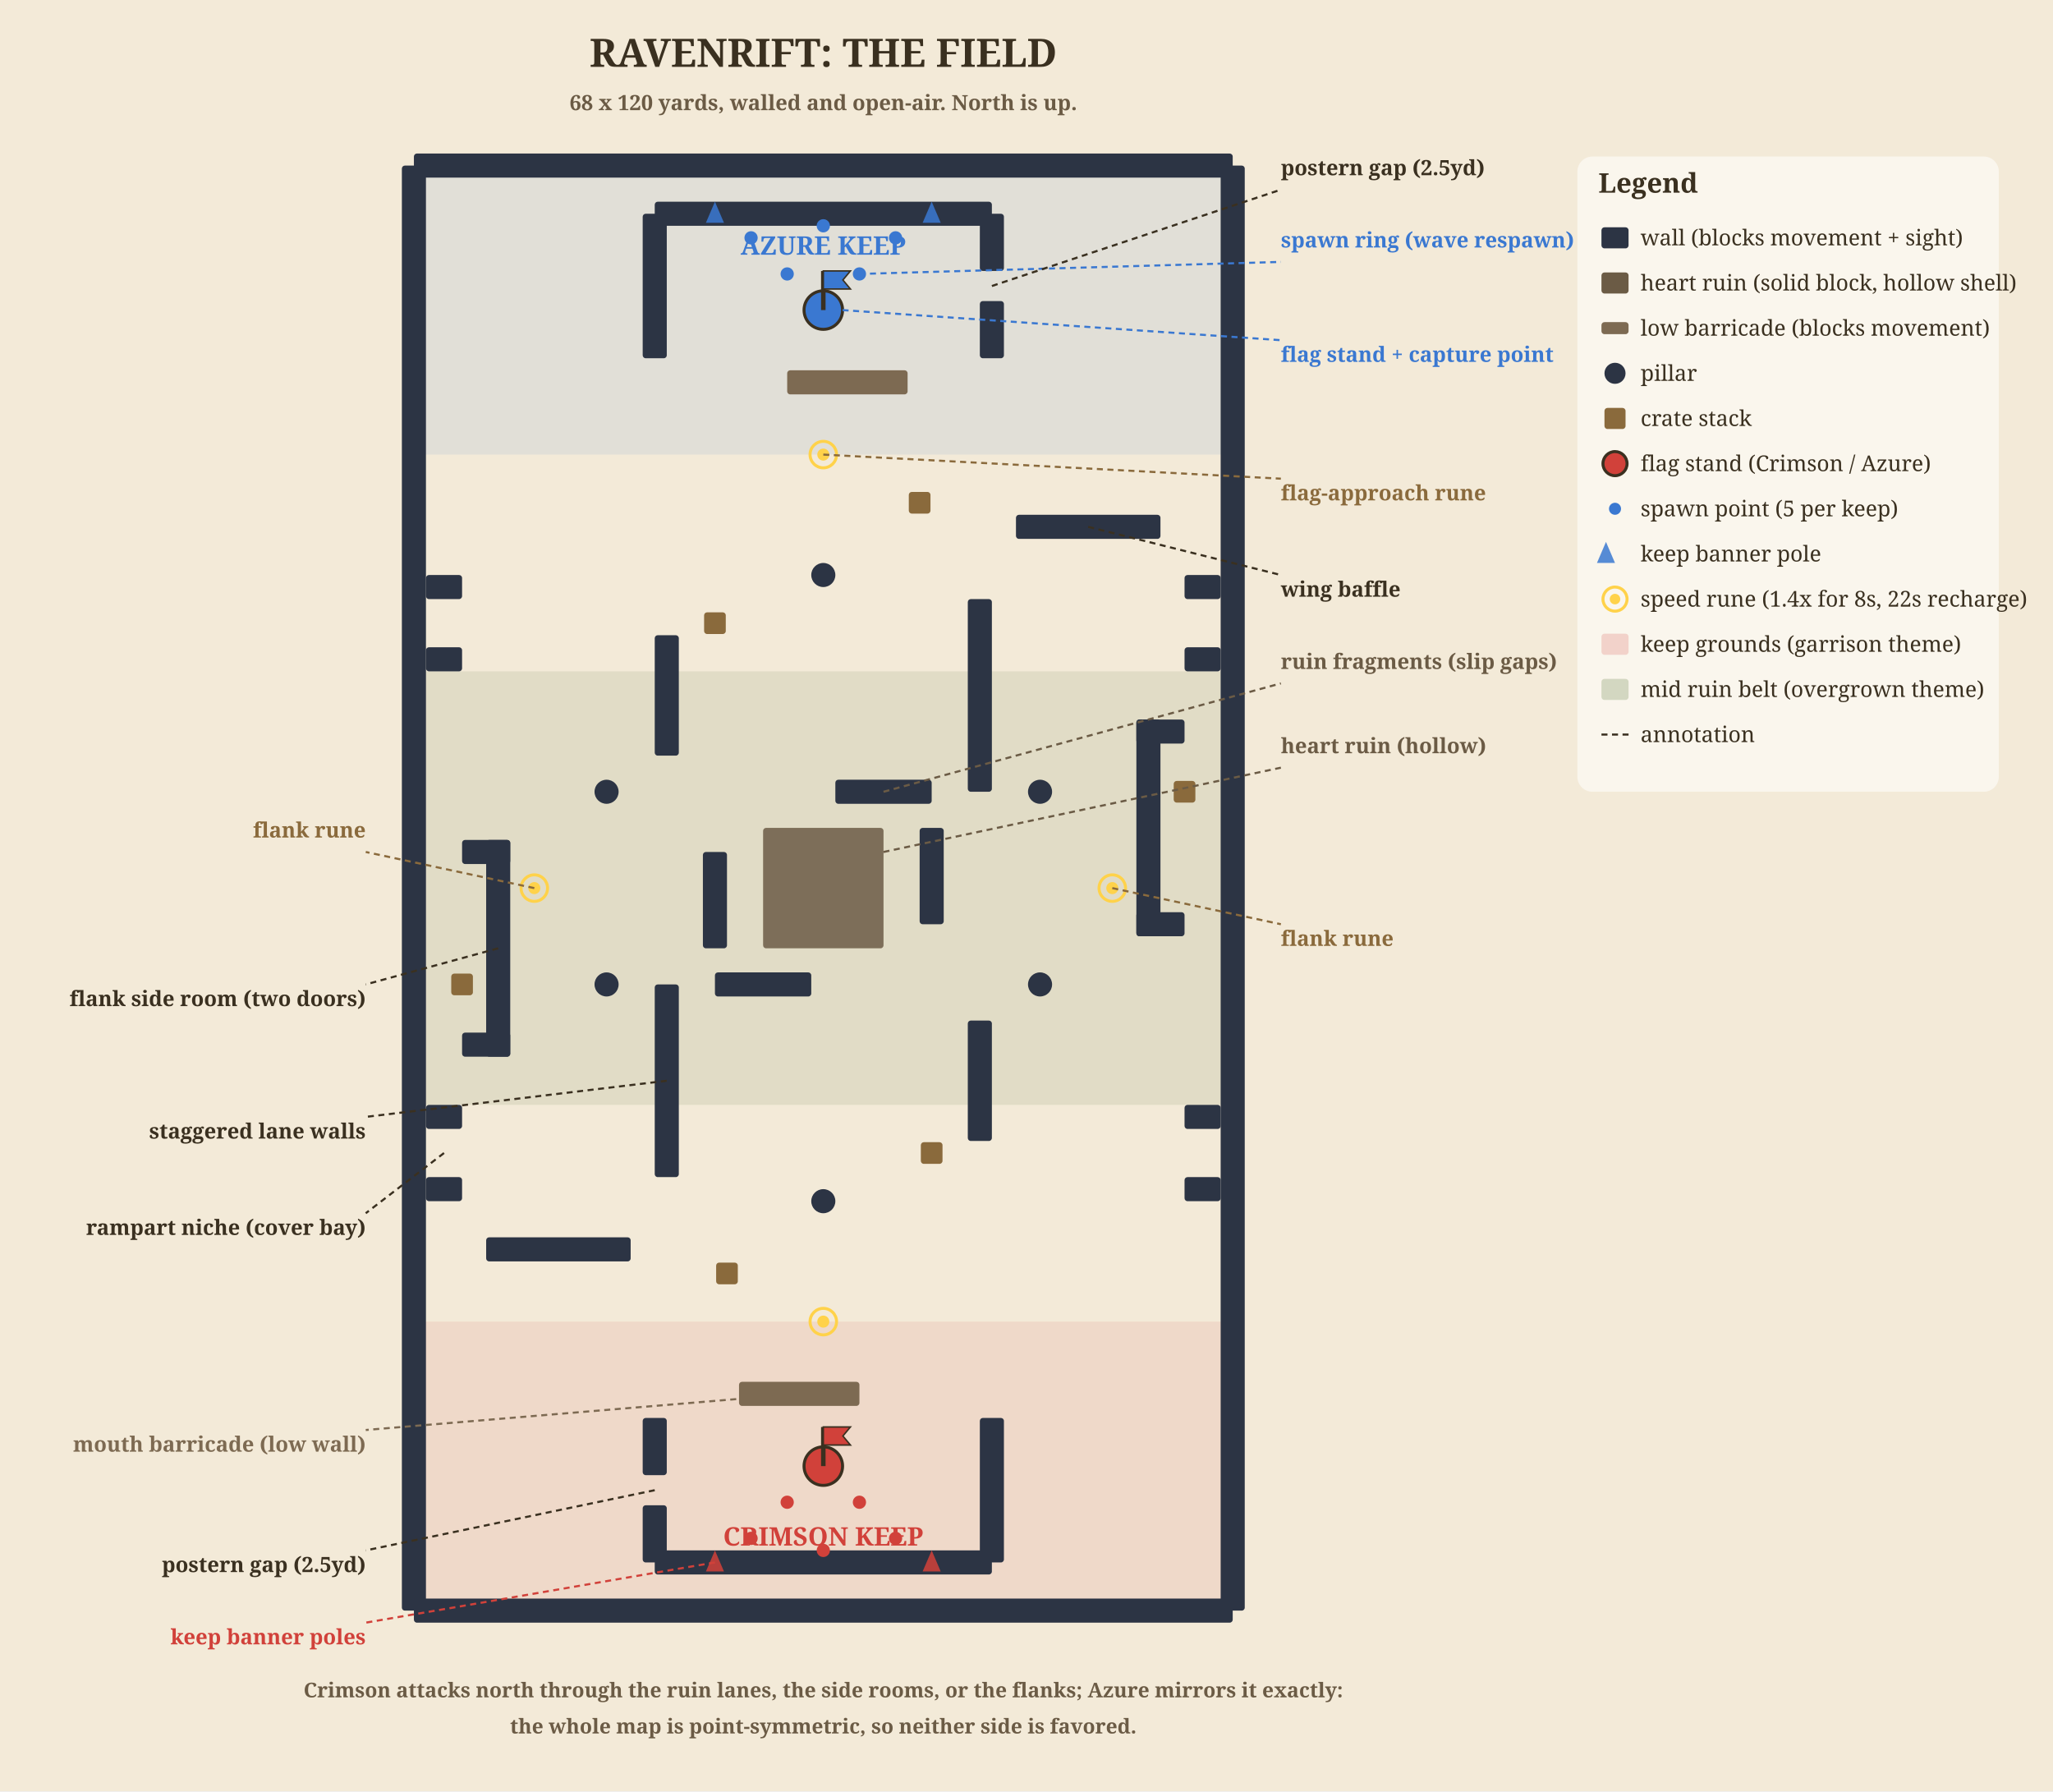
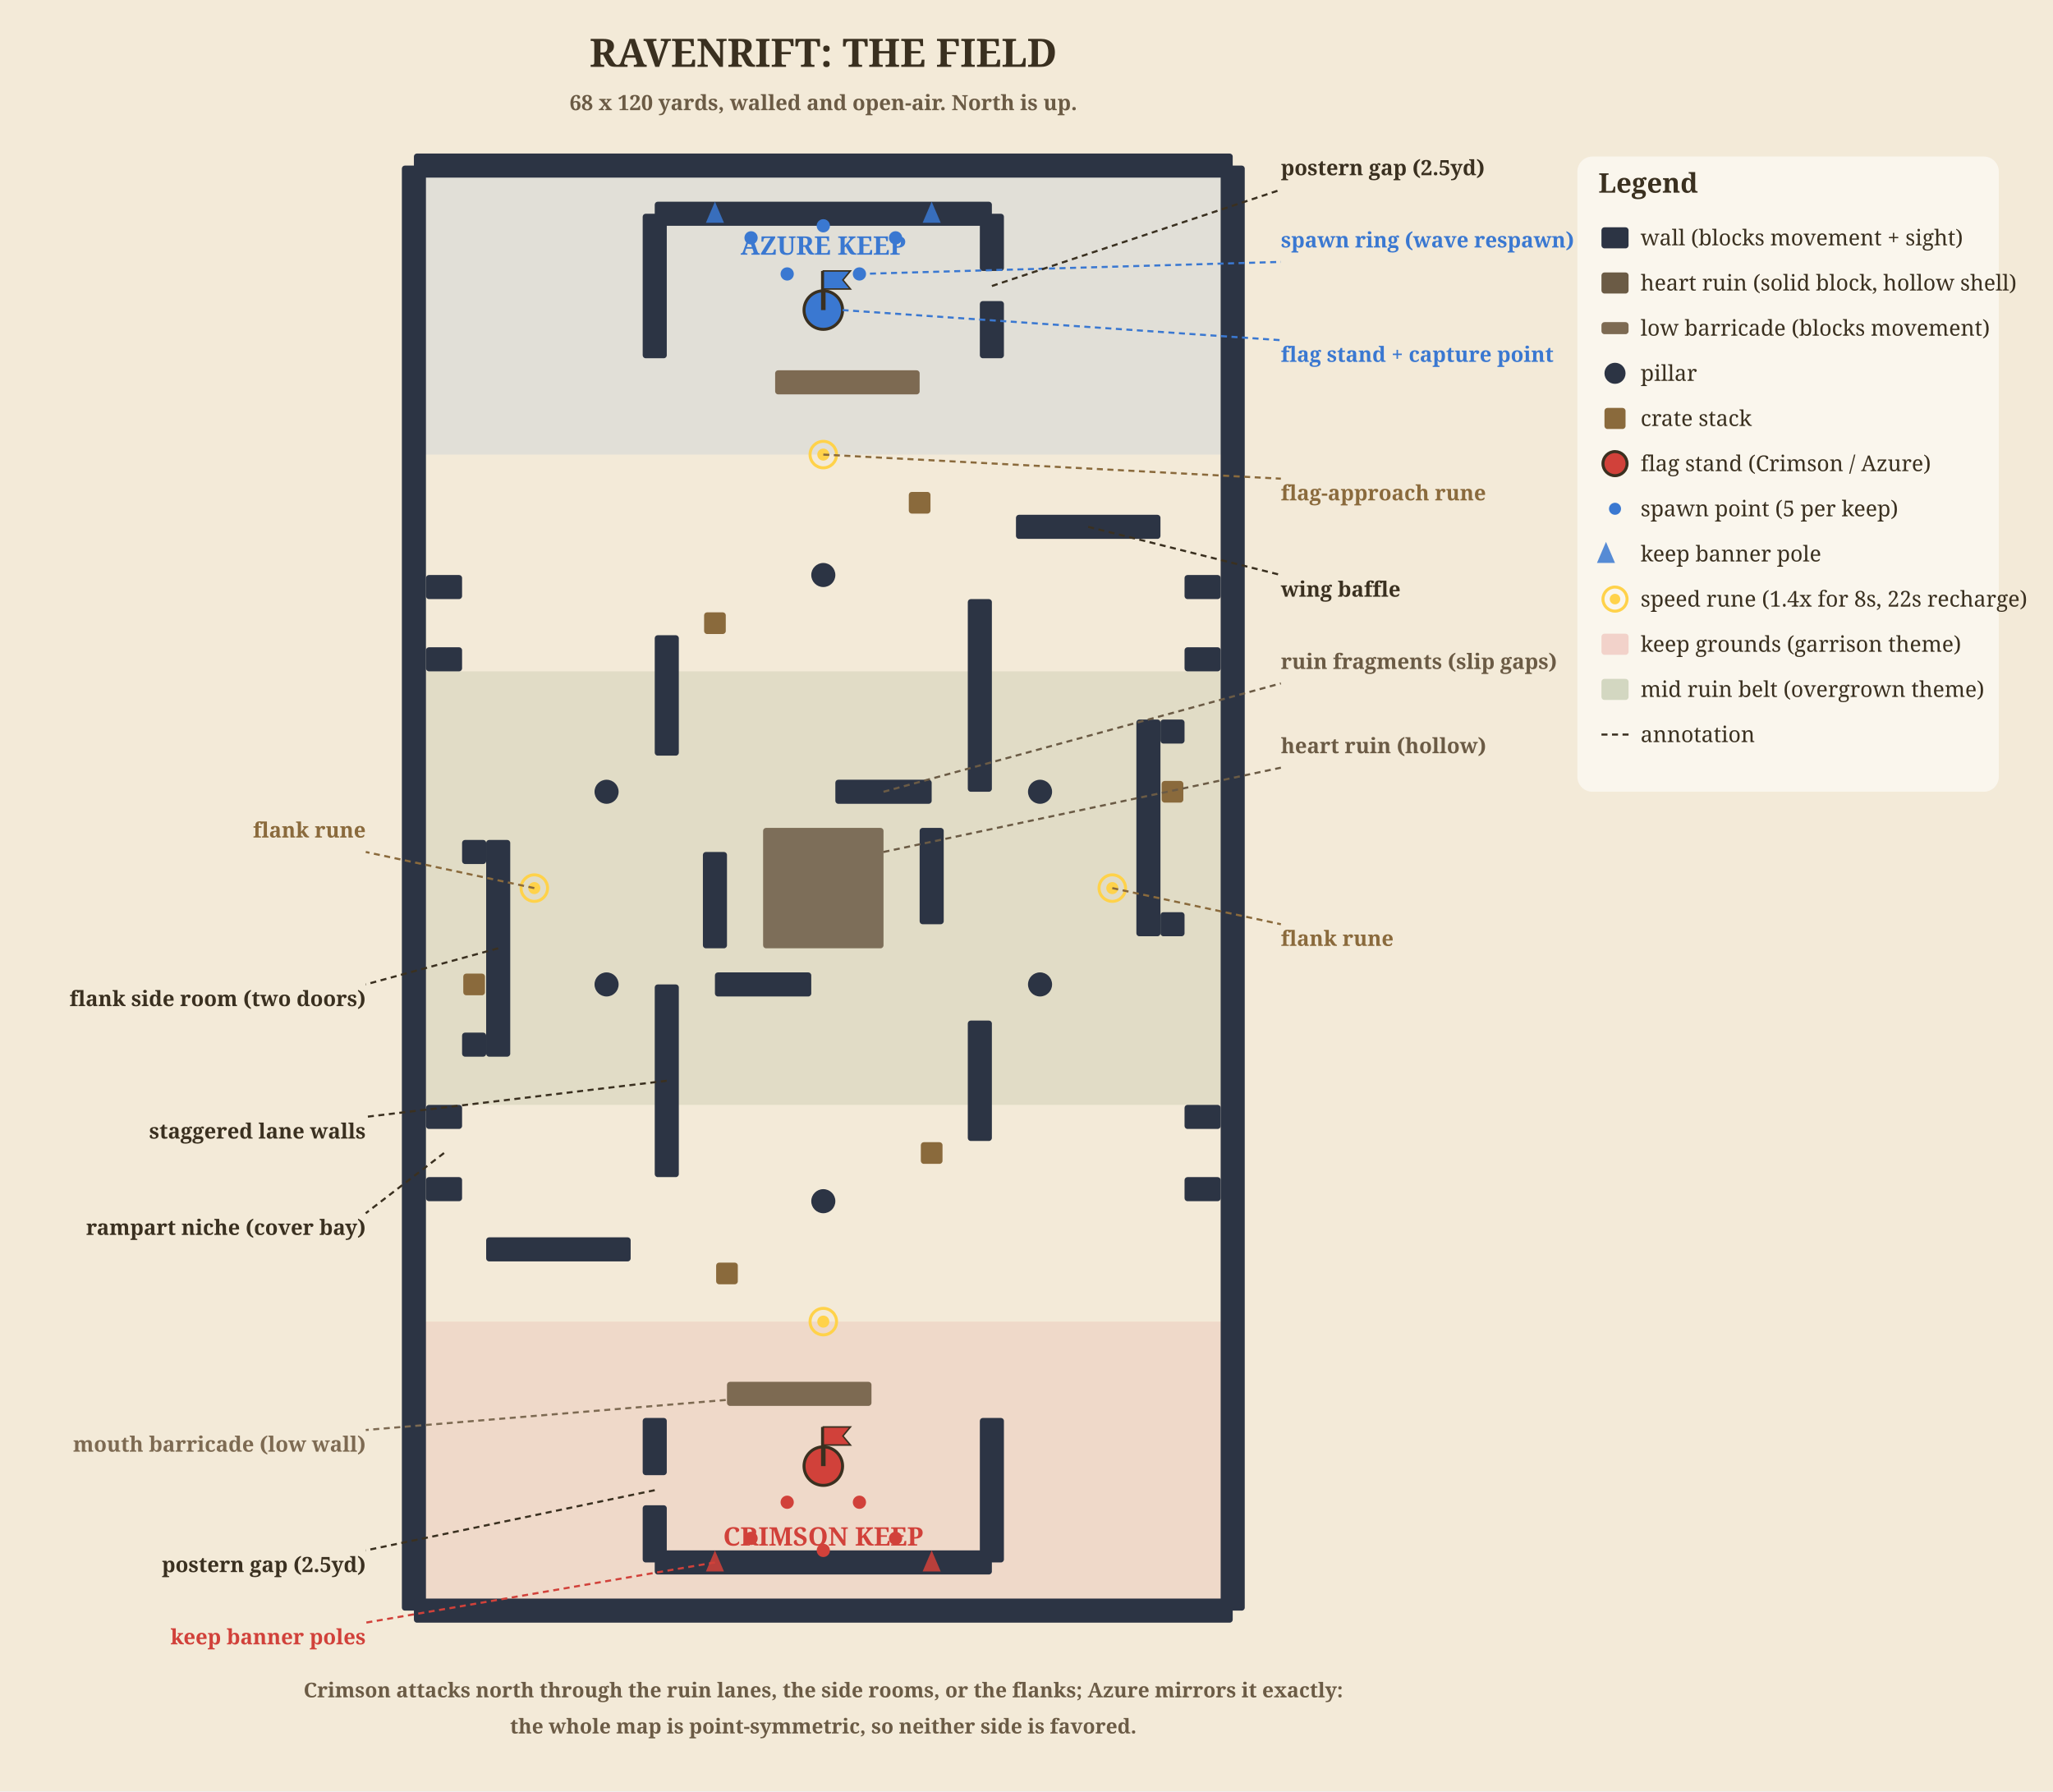
<svg xmlns="http://www.w3.org/2000/svg" width="1364" height="1190" viewBox="0 0 1364 1190">
  <rect width="1364" height="1190" fill="#f3ead8" />
  <rect x="275" y="878" width="544" height="192" fill="#d1413a" opacity="0.1" />
  <rect x="275" y="110" width="544" height="192" fill="#3a78d1" opacity="0.1" />
  <rect x="275" y="446" width="544" height="288" fill="#5e7a3a" opacity="0.12" />
  <rect x="267" y="110" width="16" height="960" fill="#2c3444" opacity="1" rx="2" />
  <rect x="811" y="110" width="16" height="960" fill="#2c3444" opacity="1" rx="2" />
  <rect x="275" y="1062" width="544" height="16" fill="#2c3444" opacity="1" rx="2" />
  <rect x="275" y="102" width="544" height="16" fill="#2c3444" opacity="1" rx="2" />
  <rect x="435" y="1030" width="224" height="16" fill="#2c3444" opacity="1" rx="2" />
  <rect x="427" y="1000" width="16" height="38" fill="#2c3444" opacity="1" rx="2" />
  <rect x="427" y="942" width="16" height="38" fill="#2c3444" opacity="1" rx="2" />
  <rect x="651" y="942" width="16" height="96" fill="#2c3444" opacity="1" rx="2" />
  <rect x="435" y="134" width="224" height="16" fill="#2c3444" opacity="1" rx="2" />
  <rect x="427" y="142" width="16" height="96" fill="#2c3444" opacity="1" rx="2" />
  <rect x="651" y="200" width="16" height="38" fill="#2c3444" opacity="1" rx="2" />
  <rect x="651" y="142" width="16" height="38" fill="#2c3444" opacity="1" rx="2" />
  <rect x="507" y="550" width="80" height="80" fill="#6b5b45" opacity="0.85" rx="2" />
  <rect x="435" y="654" width="16" height="128" fill="#2c3444" opacity="1" rx="2" />
  <rect x="643" y="398" width="16" height="128" fill="#2c3444" opacity="1" rx="2" />
  <rect x="643" y="678" width="16" height="80" fill="#2c3444" opacity="1" rx="2" />
  <rect x="435" y="422" width="16" height="80" fill="#2c3444" opacity="1" rx="2" />
  <rect x="323" y="822" width="96" height="16" fill="#2c3444" opacity="1" rx="2" />
  <rect x="675" y="342" width="96" height="16" fill="#2c3444" opacity="1" rx="2" />
  <rect x="467" y="566" width="16" height="64" fill="#2c3444" opacity="1" rx="2" />
  <rect x="475" y="646" width="64" height="16" fill="#2c3444" opacity="1" rx="2" />
  <rect x="611" y="550" width="16" height="64" fill="#2c3444" opacity="1" rx="2" />
  <rect x="555" y="518" width="64" height="16" fill="#2c3444" opacity="1" rx="2" />
  <rect x="323" y="558" width="16" height="144" fill="#2c3444" opacity="1" rx="2" />
-   <rect x="307" y="558" width="32" height="16" fill="#2c3444" opacity="1" rx="2" />
-   <rect x="307" y="686" width="32" height="16" fill="#2c3444" opacity="1" rx="2" />
+   <rect x="307" y="558" width="16" height="16" fill="#2c3444" opacity="1" rx="2" />
+   <rect x="307" y="686" width="16" height="16" fill="#2c3444" opacity="1" rx="2" />
  <rect x="755" y="478" width="16" height="144" fill="#2c3444" opacity="1" rx="2" />
-   <rect x="755" y="606" width="32" height="16" fill="#2c3444" opacity="1" rx="2" />
-   <rect x="755" y="478" width="32" height="16" fill="#2c3444" opacity="1" rx="2" />
+   <rect x="771" y="606" width="16" height="16" fill="#2c3444" opacity="1" rx="2" />
+   <rect x="771" y="478" width="16" height="16" fill="#2c3444" opacity="1" rx="2" />
  <rect x="283" y="782" width="24" height="16" fill="#2c3444" opacity="1" rx="2" />
  <rect x="283" y="734" width="24" height="16" fill="#2c3444" opacity="1" rx="2" />
  <rect x="283" y="430" width="24" height="16" fill="#2c3444" opacity="1" rx="2" />
  <rect x="283" y="382" width="24" height="16" fill="#2c3444" opacity="1" rx="2" />
  <rect x="787" y="782" width="24" height="16" fill="#2c3444" opacity="1" rx="2" />
  <rect x="787" y="734" width="24" height="16" fill="#2c3444" opacity="1" rx="2" />
  <rect x="787" y="430" width="24" height="16" fill="#2c3444" opacity="1" rx="2" />
  <rect x="787" y="382" width="24" height="16" fill="#2c3444" opacity="1" rx="2" />
-   <rect x="491" y="918" width="80" height="16" fill="#7d6a52" opacity="1" rx="2" />
-   <rect x="523" y="246" width="80" height="16" fill="#7d6a52" opacity="1" rx="2" />
+   <rect x="483" y="918" width="96" height="16" fill="#7d6a52" opacity="1" rx="2" />
+   <rect x="515" y="246" width="96" height="16" fill="#7d6a52" opacity="1" rx="2" />
  <circle cx="403" cy="654" r="8" fill="#2c3444" />
  <circle cx="691" cy="654" r="8" fill="#2c3444" />
  <circle cx="403" cy="526" r="8" fill="#2c3444" />
  <circle cx="691" cy="526" r="8" fill="#2c3444" />
  <circle cx="547" cy="798" r="8" fill="#2c3444" />
  <circle cx="547" cy="382" r="8" fill="#2c3444" />
  <rect x="475.8" y="838.8" width="14.4" height="14.4" fill="#8a6a3c" opacity="1" rx="2" />
  <rect x="603.8" y="326.8" width="14.4" height="14.4" fill="#8a6a3c" opacity="1" rx="2" />
  <rect x="611.8" y="758.8" width="14.4" height="14.4" fill="#8a6a3c" opacity="1" rx="2" />
  <rect x="467.8" y="406.8" width="14.4" height="14.4" fill="#8a6a3c" opacity="1" rx="2" />
-   <rect x="299.8" y="646.8" width="14.4" height="14.4" fill="#8a6a3c" opacity="1" rx="2" />
-   <rect x="779.8" y="518.8" width="14.4" height="14.4" fill="#8a6a3c" opacity="1" rx="2" />
+   <rect x="307.8" y="646.8" width="14.4" height="14.4" fill="#8a6a3c" opacity="1" rx="2" />
+   <rect x="771.8" y="518.8" width="14.4" height="14.4" fill="#8a6a3c" opacity="1" rx="2" />
  <circle cx="547" cy="974" r="12.8" fill="#d1413a" stroke="#3a3020" stroke-width="2" />
  <line x1="547" y1="974" x2="547" y2="948" stroke="#3a3020" stroke-width="3" />
  <path d="M 547 948 h 18 l -5 6 5 6 h -18 z" fill="#d1413a" stroke="#3a3020" stroke-width="1" />
  <circle cx="499" cy="1022" r="4.4" fill="#d1413a" />
  <circle cx="547" cy="1030" r="4.4" fill="#d1413a" />
  <circle cx="595" cy="1022" r="4.4" fill="#d1413a" />
  <circle cx="523" cy="998" r="4.4" fill="#d1413a" />
  <circle cx="571" cy="998" r="4.4" fill="#d1413a" />
  <path d="M 475 1030 l 6 14 h -12 z" fill="#d1413a" opacity="0.85" />
  <path d="M 619 1030 l 6 14 h -12 z" fill="#d1413a" opacity="0.85" />
  <circle cx="547" cy="206" r="12.8" fill="#3a78d1" stroke="#3a3020" stroke-width="2" />
  <line x1="547" y1="206" x2="547" y2="180" stroke="#3a3020" stroke-width="3" />
  <path d="M 547 180 h 18 l -5 6 5 6 h -18 z" fill="#3a78d1" stroke="#3a3020" stroke-width="1" />
  <circle cx="595" cy="158" r="4.4" fill="#3a78d1" />
  <circle cx="547" cy="150" r="4.4" fill="#3a78d1" />
  <circle cx="499" cy="158" r="4.4" fill="#3a78d1" />
  <circle cx="571" cy="182" r="4.4" fill="#3a78d1" />
  <circle cx="523" cy="182" r="4.4" fill="#3a78d1" />
  <path d="M 475 134 l 6 14 h -12 z" fill="#3a78d1" opacity="0.85" />
  <path d="M 619 134 l 6 14 h -12 z" fill="#3a78d1" opacity="0.85" />
  <circle cx="547" cy="878" r="8.8" fill="none" stroke="#ffd24a" stroke-width="2" />
  <circle cx="547" cy="878" r="4" fill="#ffd24a" />
  <circle cx="547" cy="302" r="8.8" fill="none" stroke="#ffd24a" stroke-width="2" />
  <circle cx="547" cy="302" r="4" fill="#ffd24a" />
  <circle cx="355" cy="590" r="8.8" fill="none" stroke="#ffd24a" stroke-width="2" />
  <circle cx="355" cy="590" r="4" fill="#ffd24a" />
  <circle cx="739" cy="590" r="8.8" fill="none" stroke="#ffd24a" stroke-width="2" />
  <circle cx="739" cy="590" r="4" fill="#ffd24a" />
  <text x="547" y="44.4" font-size="26" fill="#3a3020" text-anchor="middle" font-weight="600" font-family="Georgia, serif">RAVENRIFT: THE FIELD</text>
  <text x="547" y="73.2" font-size="14" fill="#6b5b45" text-anchor="middle" font-weight="600" font-family="Georgia, serif">68 x 120 yards, walled and open-air. North is up.</text>
  <text x="547" y="169.2" font-size="17" fill="#3a78d1" text-anchor="middle" font-weight="600" font-family="Georgia, serif">AZURE KEEP</text>
  <text x="547" y="1026.8" font-size="17" fill="#d1413a" text-anchor="middle" font-weight="600" font-family="Georgia, serif">CRIMSON KEEP</text>
  <line x1="559.8" y1="206" x2="851" y2="226" stroke="#3a78d1" stroke-width="1.4" stroke-dasharray="4 3" />
  <text x="851" y="240.4" font-size="14" fill="#3a78d1" text-anchor="start" font-weight="600" font-family="Georgia, serif">flag stand + capture point</text>
  <line x1="571" y1="182" x2="851" y2="174" stroke="#3a78d1" stroke-width="1.4" stroke-dasharray="4 3" />
  <text x="851" y="164.4" font-size="14" fill="#3a78d1" text-anchor="start" font-weight="600" font-family="Georgia, serif">spawn ring (wave respawn)</text>
  <line x1="659" y1="190" x2="851" y2="126" stroke="#3a3020" stroke-width="1.4" stroke-dasharray="4 3" />
  <text x="851" y="116.4" font-size="14" fill="#3a3020" text-anchor="start" font-weight="600" font-family="Georgia, serif">postern gap (2.5yd)</text>
  <line x1="435" y1="990" x2="243" y2="1030" stroke="#3a3020" stroke-width="1.4" stroke-dasharray="4 3" />
  <text x="243" y="1044.4" font-size="14" fill="#3a3020" text-anchor="end" font-weight="600" font-family="Georgia, serif">postern gap (2.5yd)</text>
  <line x1="547" y1="302" x2="851" y2="318" stroke="#8a6a3c" stroke-width="1.4" stroke-dasharray="4 3" />
  <text x="851" y="332.4" font-size="14" fill="#8a6a3c" text-anchor="start" font-weight="600" font-family="Georgia, serif">flag-approach rune</text>
  <line x1="739" y1="590" x2="851" y2="614" stroke="#8a6a3c" stroke-width="1.4" stroke-dasharray="4 3" />
  <text x="851" y="628.4" font-size="14" fill="#8a6a3c" text-anchor="start" font-weight="600" font-family="Georgia, serif">flank rune</text>
  <line x1="355" y1="590" x2="243" y2="566" stroke="#8a6a3c" stroke-width="1.4" stroke-dasharray="4 3" />
  <text x="243" y="556.4" font-size="14" fill="#8a6a3c" text-anchor="end" font-weight="600" font-family="Georgia, serif">flank rune</text>
  <line x1="587" y1="566" x2="851" y2="510" stroke="#6b5b45" stroke-width="1.4" stroke-dasharray="4 3" />
  <text x="851" y="500.4" font-size="14" fill="#6b5b45" text-anchor="start" font-weight="600" font-family="Georgia, serif">heart ruin (hollow)</text>
  <line x1="587" y1="526" x2="851" y2="454" stroke="#6b5b45" stroke-width="1.4" stroke-dasharray="4 3" />
  <text x="851" y="444.4" font-size="14" fill="#6b5b45" text-anchor="start" font-weight="600" font-family="Georgia, serif">ruin fragments (slip gaps)</text>
  <line x1="443" y1="718" x2="243" y2="742" stroke="#3a3020" stroke-width="1.4" stroke-dasharray="4 3" />
  <text x="243" y="756.4" font-size="14" fill="#3a3020" text-anchor="end" font-weight="600" font-family="Georgia, serif">staggered lane walls</text>
  <line x1="723" y1="350" x2="851" y2="382" stroke="#3a3020" stroke-width="1.4" stroke-dasharray="4 3" />
  <text x="851" y="396.4" font-size="14" fill="#3a3020" text-anchor="start" font-weight="600" font-family="Georgia, serif">wing baffle</text>
  <line x1="331" y1="630" x2="243" y2="654" stroke="#3a3020" stroke-width="1.4" stroke-dasharray="4 3" />
  <text x="243" y="668.4" font-size="14" fill="#3a3020" text-anchor="end" font-weight="600" font-family="Georgia, serif">flank side room (two doors)</text>
  <line x1="295" y1="766" x2="243" y2="806" stroke="#3a3020" stroke-width="1.4" stroke-dasharray="4 3" />
  <text x="243" y="820.4" font-size="14" fill="#3a3020" text-anchor="end" font-weight="600" font-family="Georgia, serif">rampart niche (cover bay)</text>
  <line x1="531" y1="926" x2="243" y2="950" stroke="#7d6a52" stroke-width="1.4" stroke-dasharray="4 3" />
  <text x="243" y="964.4" font-size="14" fill="#7d6a52" text-anchor="end" font-weight="600" font-family="Georgia, serif">mouth barricade (low wall)</text>
  <line x1="475" y1="1038" x2="243" y2="1078" stroke="#d1413a" stroke-width="1.4" stroke-dasharray="4 3" />
  <text x="243" y="1092.4" font-size="14" fill="#d1413a" text-anchor="end" font-weight="600" font-family="Georgia, serif">keep banner poles</text>
  <text x="547" y="1127.6" font-size="13.5" fill="#6b5b45" text-anchor="middle" font-weight="600" font-family="Georgia, serif">Crimson attacks north through the ruin lanes, the side rooms, or the flanks; Azure mirrors it exactly:</text>
  <text x="547" y="1151.6" font-size="13.5" fill="#6b5b45" text-anchor="middle" font-weight="600" font-family="Georgia, serif">the whole map is point-symmetric, so neither side is favored.</text>
  <rect x="1048" y="104" width="280" height="422" fill="#fff" opacity="0.55" rx="10" />
  <text x="1062" y="128" font-size="18" font-weight="700" fill="#3a3020" font-family="Georgia, serif">Legend</text>
  <rect x="1064" y="151" width="18" height="14" fill="#2c3444" rx="2" />
  <text x="1090" y="163" font-size="14.5" fill="#3a3020" font-family="Georgia, serif">wall (blocks movement + sight)</text>
  <rect x="1064" y="181" width="18" height="14" fill="#6b5b45" rx="2" />
  <text x="1090" y="193" font-size="14.5" fill="#3a3020" font-family="Georgia, serif">heart ruin (solid block, hollow shell)</text>
  <rect x="1064" y="214" width="18" height="8" fill="#7d6a52" rx="2" />
  <text x="1090" y="223" font-size="14.5" fill="#3a3020" font-family="Georgia, serif">low barricade (blocks movement)</text>
  <circle cx="1073" cy="248" r="7" fill="#2c3444" />
  <text x="1090" y="253" font-size="14.5" fill="#3a3020" font-family="Georgia, serif">pillar</text>
  <rect x="1066" y="271" width="14" height="14" fill="#8a6a3c" rx="2" />
  <text x="1090" y="283" font-size="14.5" fill="#3a3020" font-family="Georgia, serif">crate stack</text>
  <circle cx="1073" cy="308" r="8" fill="#d1413a" stroke="#3a3020" stroke-width="2" />
  <text x="1090" y="313" font-size="14.5" fill="#3a3020" font-family="Georgia, serif">flag stand (Crimson / Azure)</text>
  <circle cx="1073" cy="338" r="4" fill="#3a78d1" />
  <text x="1090" y="343" font-size="14.5" fill="#3a3020" font-family="Georgia, serif">spawn point (5 per keep)</text>
  <path d="M 1067 360 l 6 14 h -12 z" fill="#3a78d1" opacity="0.85" />
  <text x="1090" y="373" font-size="14.5" fill="#3a3020" font-family="Georgia, serif">keep banner pole</text>
  <g>
    <circle cx="1073" cy="398" r="8" fill="none" stroke="#ffd24a" stroke-width="2" />
    <circle cx="1073" cy="398" r="3.5" fill="#ffd24a" />
  </g>
  <text x="1090" y="403" font-size="14.5" fill="#3a3020" font-family="Georgia, serif">speed rune (1.4x for 8s, 22s recharge)</text>
  <rect x="1064" y="421" width="18" height="14" fill="#d1413a" opacity="0.2" rx="2" />
  <text x="1090" y="433" font-size="14.5" fill="#3a3020" font-family="Georgia, serif">keep grounds (garrison theme)</text>
  <rect x="1064" y="451" width="18" height="14" fill="#5e7a3a" opacity="0.25" rx="2" />
  <text x="1090" y="463" font-size="14.5" fill="#3a3020" font-family="Georgia, serif">mid ruin belt (overgrown theme)</text>
  <line x1="1064" y1="488" x2="1082" y2="488" stroke="#3a3020" stroke-width="1.4" stroke-dasharray="4 3" />
  <text x="1090" y="493" font-size="14.5" fill="#3a3020" font-family="Georgia, serif">annotation</text>
</svg>
